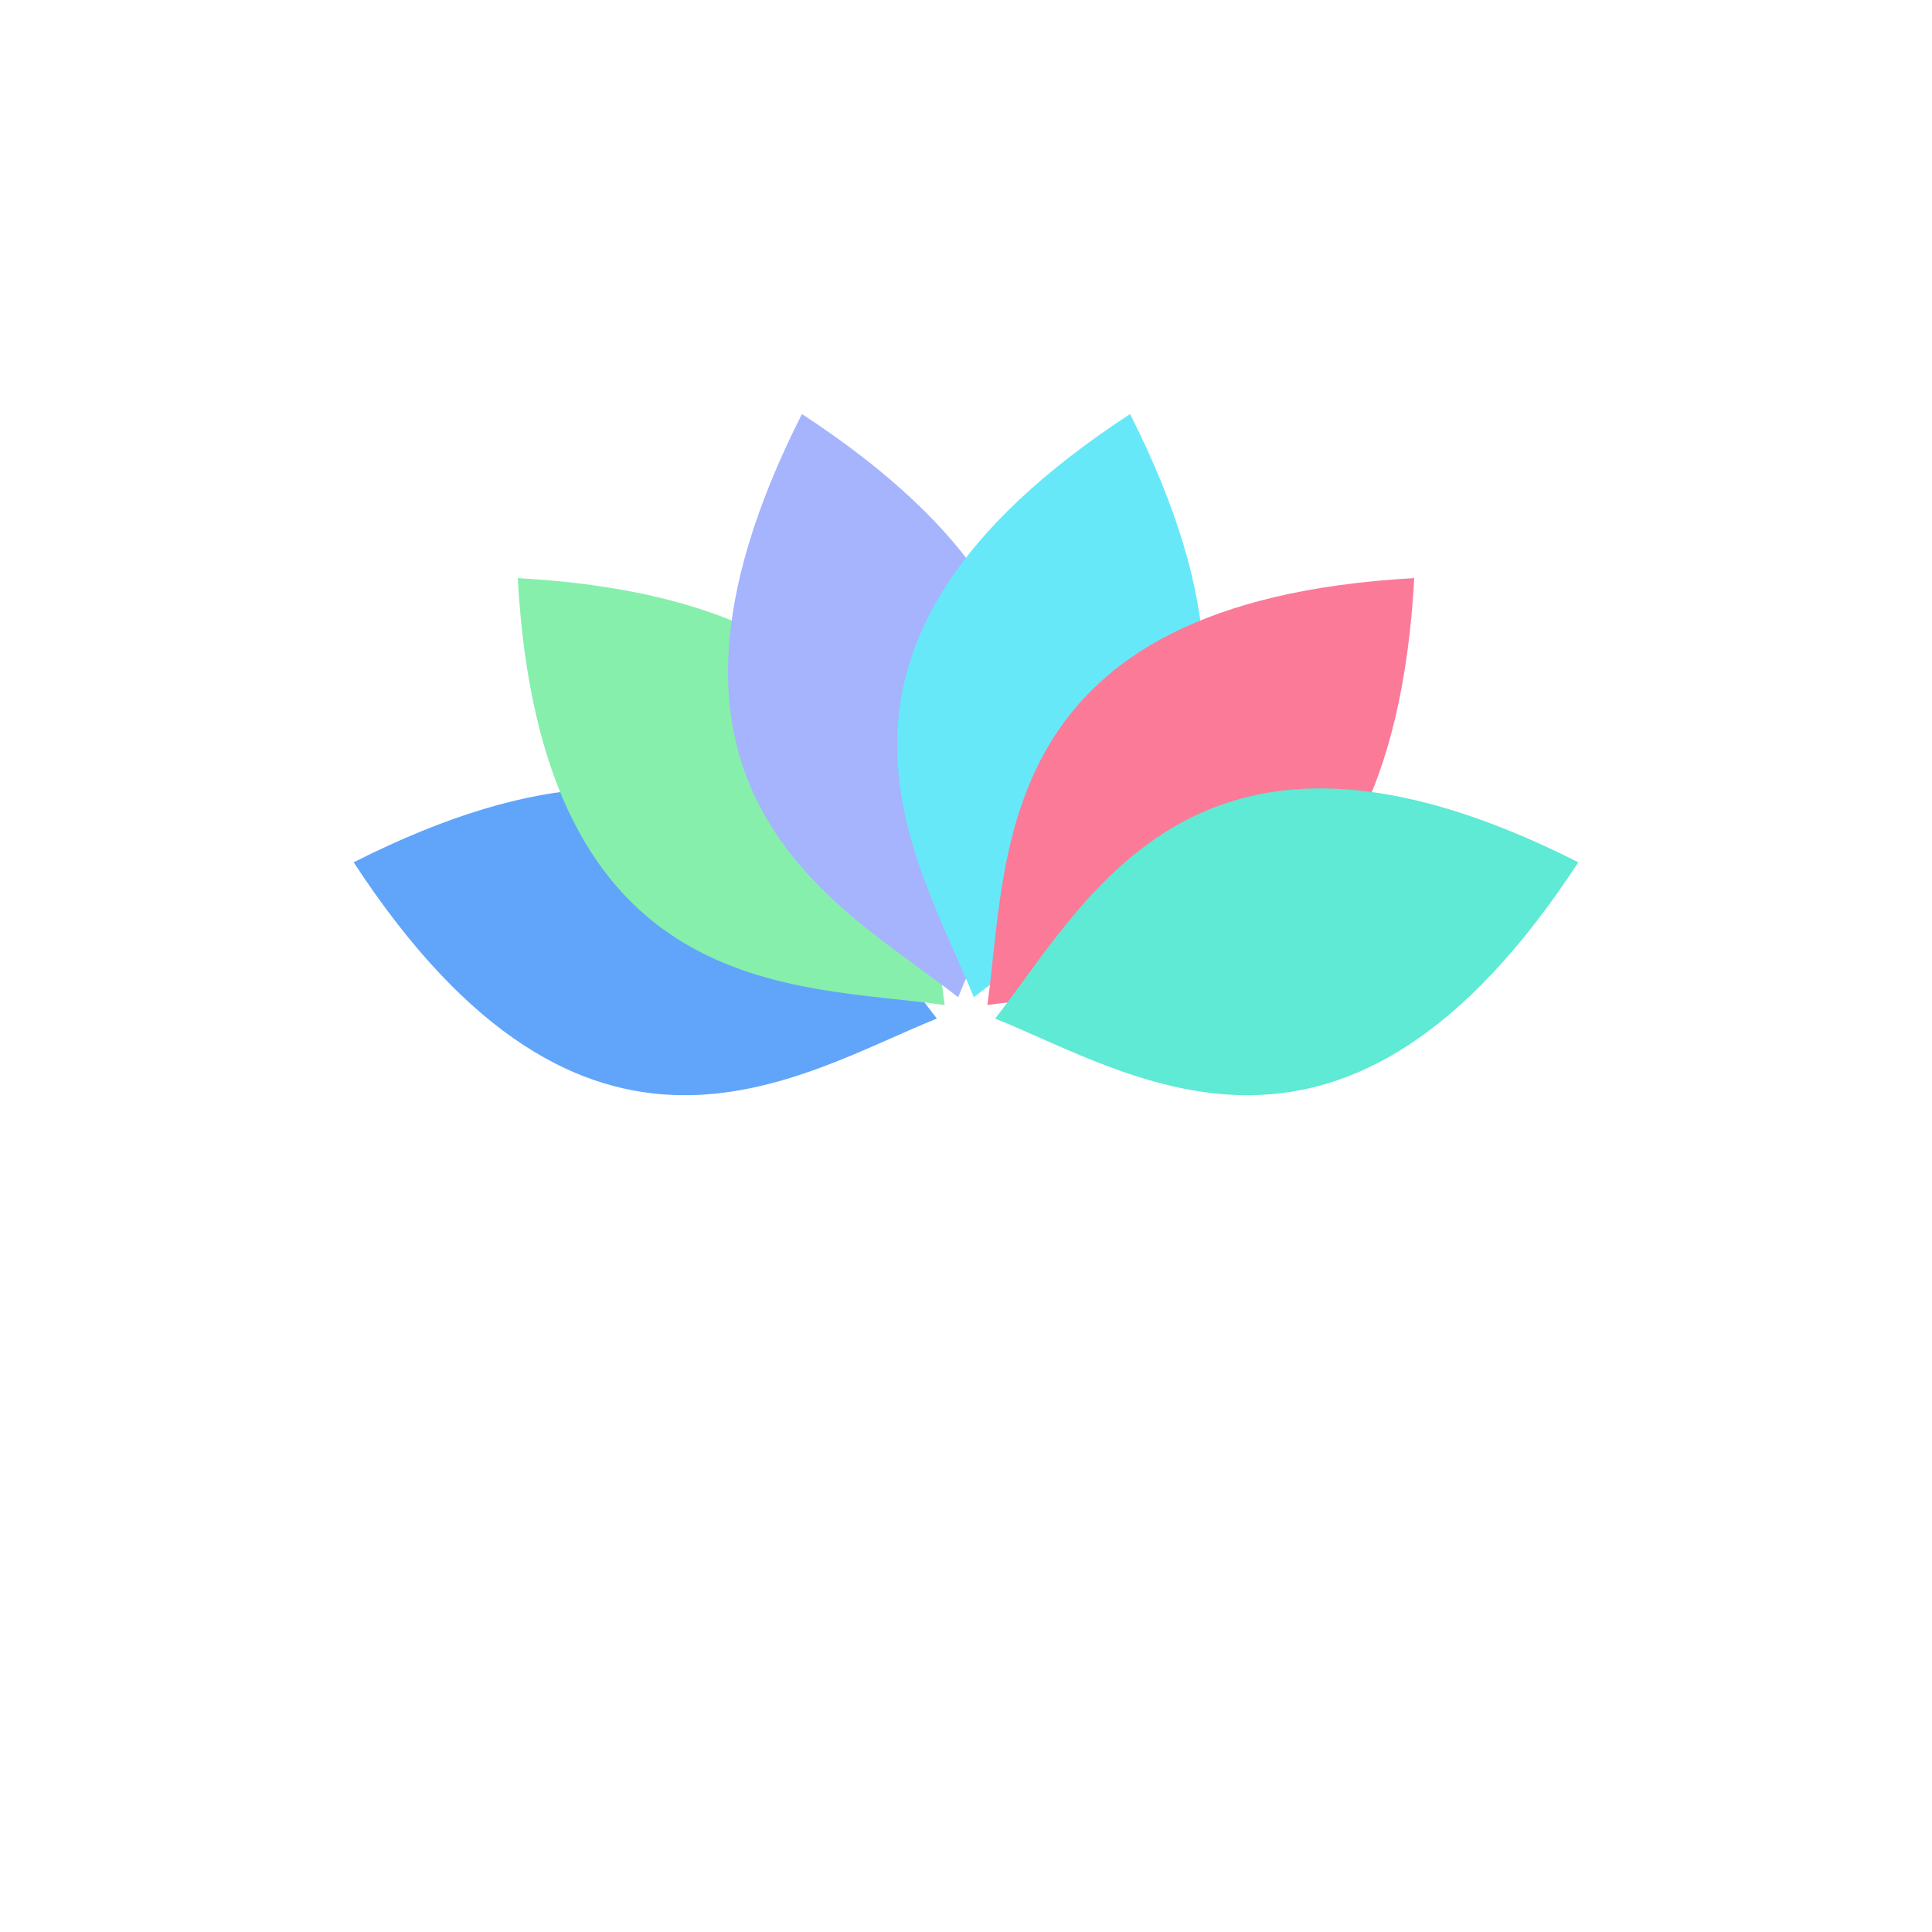
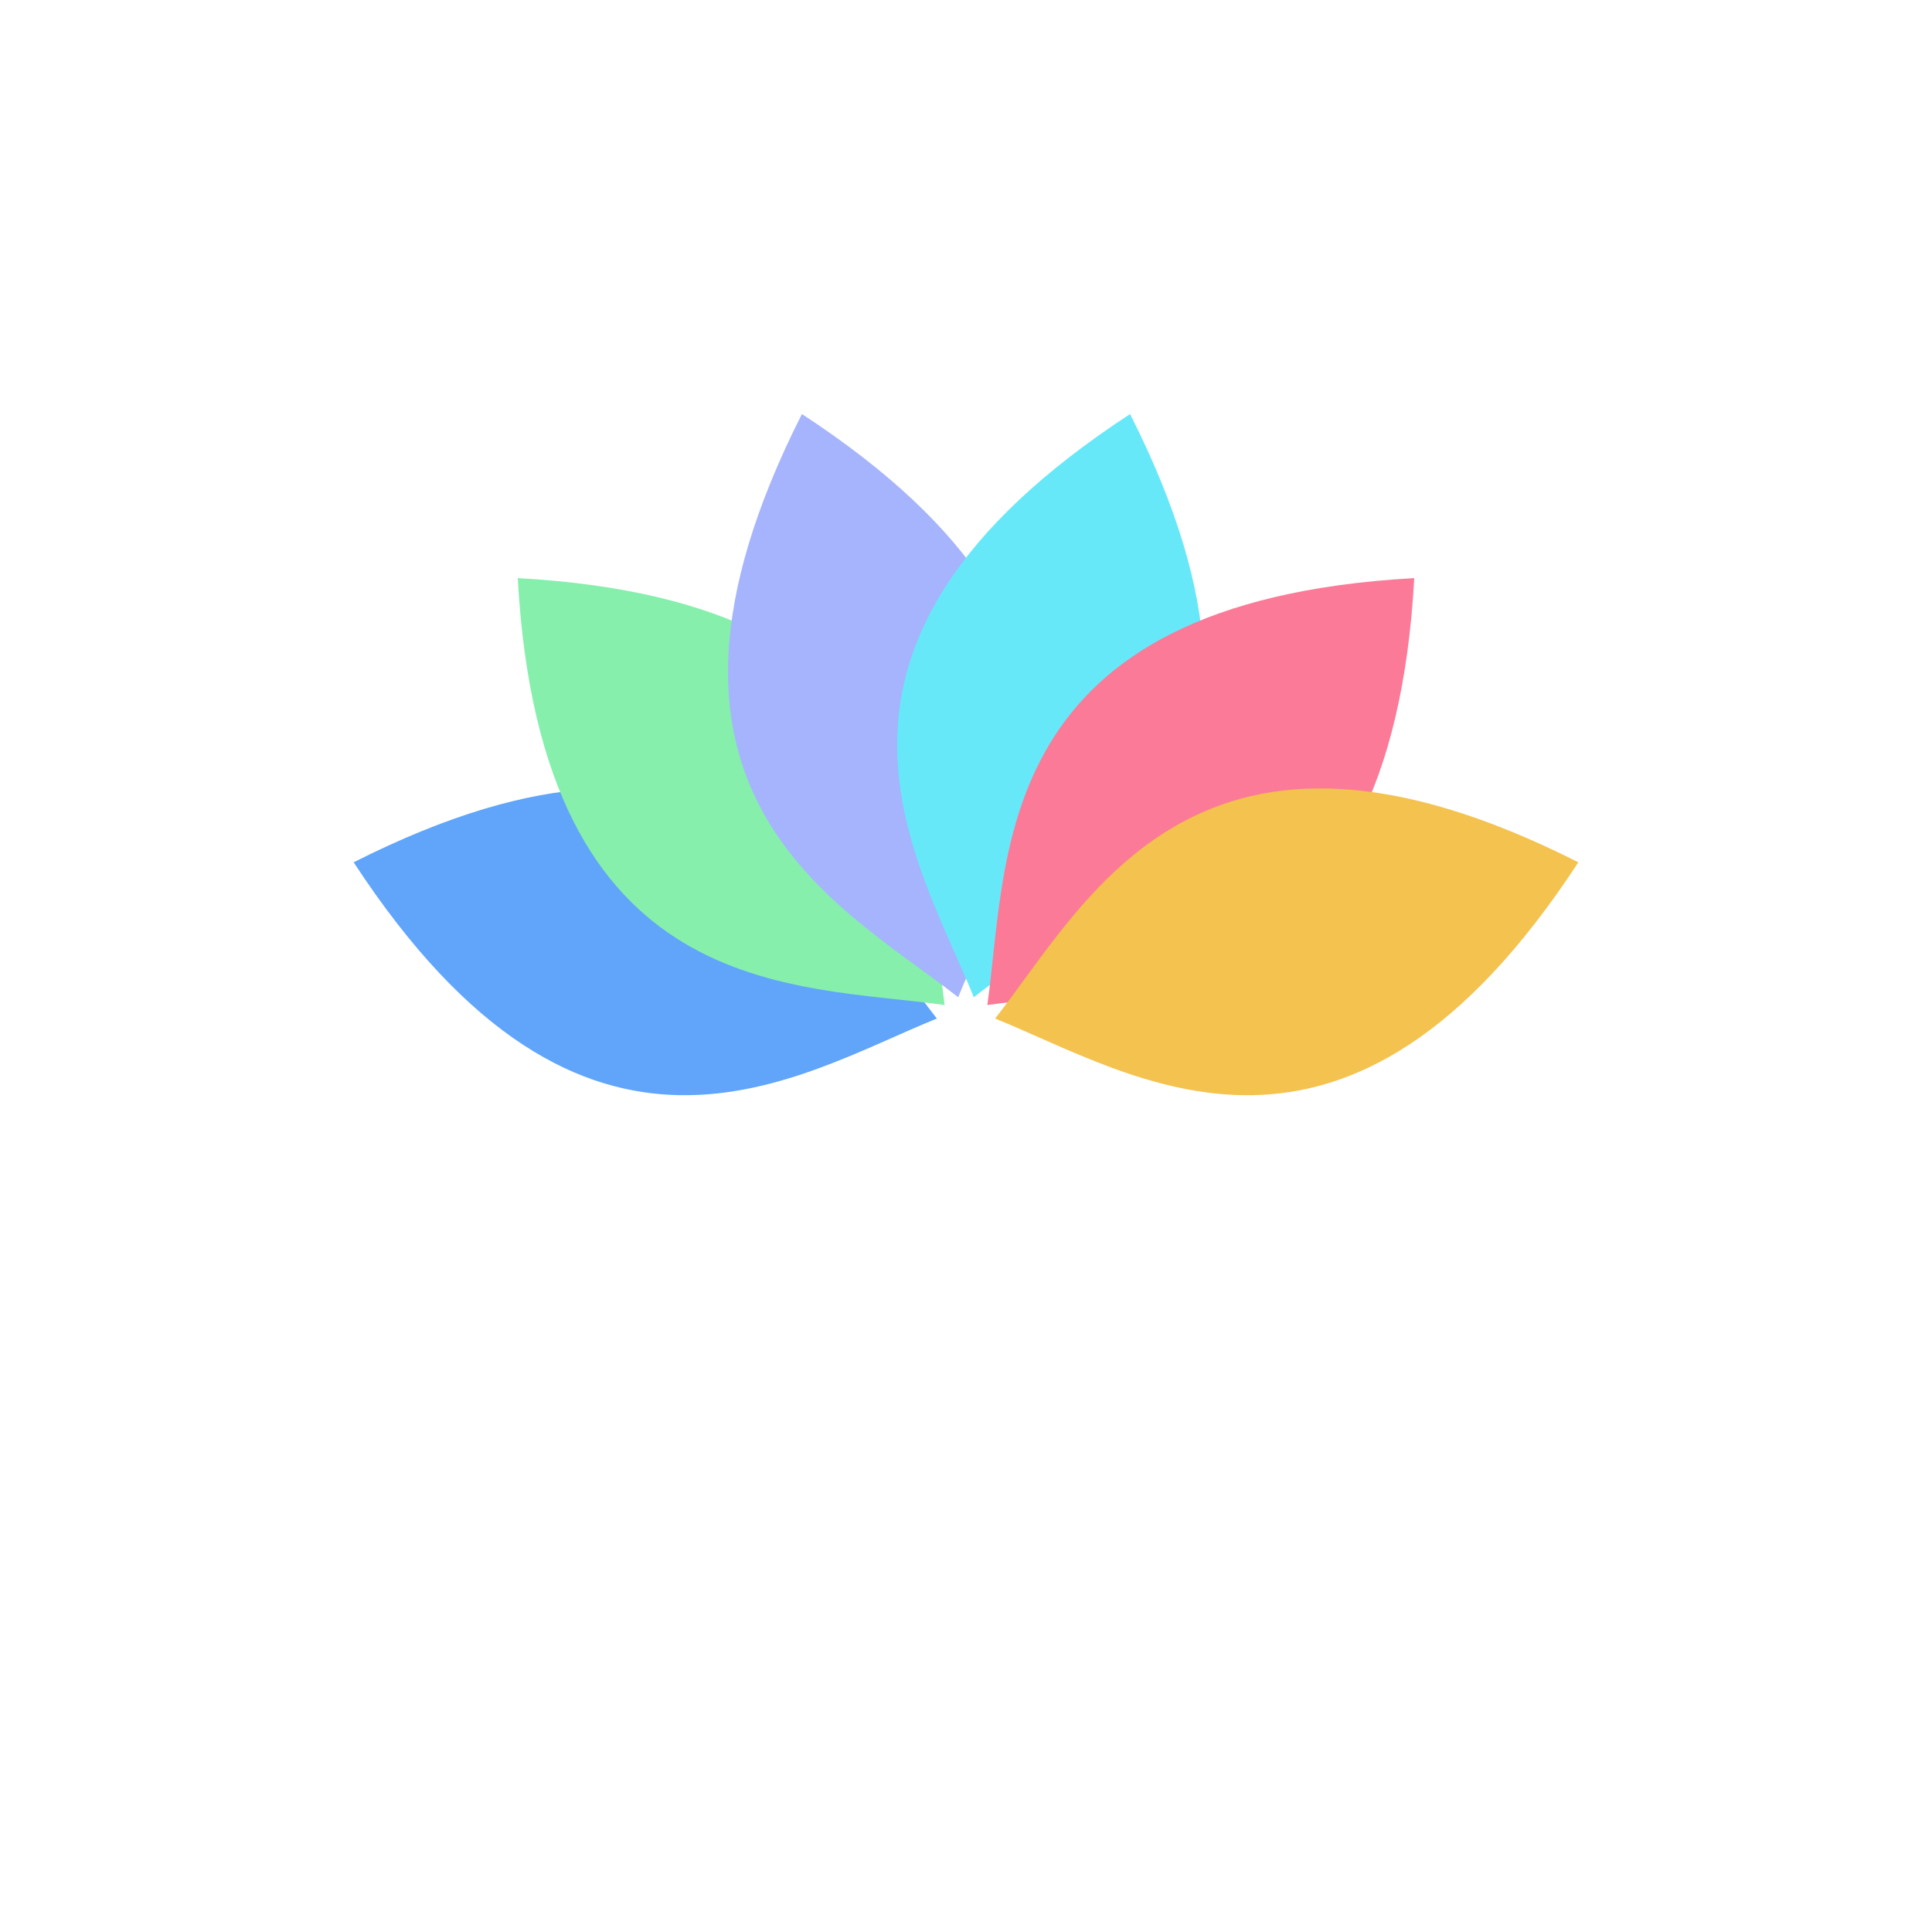
<svg xmlns="http://www.w3.org/2000/svg" width="512" height="512" viewBox="0 0 64 64">
  <path d="M 0 -1 C -3.01 -5.00, -9.40 -10.50, 0.00 -21.00 C 9.40 -10.50, 3.01 -5.00, 0 -1 Z" fill="#60a5fa" transform="translate(32 34) rotate(-75)" />
  <path d="M 0 -1 C -3.01 -5.00, -9.40 -10.50, 0.00 -21.00 C 9.40 -10.50, 3.01 -5.00, 0 -1 Z" fill="#86efac" transform="translate(32 34) rotate(-45)" />
  <path d="M 0 -1 C -3.01 -5.00, -9.40 -10.50, 0.00 -21.00 C 9.40 -10.50, 3.01 -5.00, 0 -1 Z" fill="#a5b4fc" transform="translate(32 34) rotate(-15)" />
  <path d="M 0 -1 C -3.01 -5.00, -9.40 -10.50, 0.00 -21.00 C 9.40 -10.50, 3.01 -5.00, 0 -1 Z" fill="#67e8f9" transform="translate(32 34) rotate(15)" />
  <path d="M 0 -1 C -3.01 -5.00, -9.40 -10.50, 0.00 -21.00 C 9.40 -10.50, 3.01 -5.00, 0 -1 Z" fill="#fb7a98" transform="translate(32 34) rotate(45)" />
-   <path d="M 0 -1 C -3.01 -5.00, -9.40 -10.50, 0.00 -21.00 C 9.40 -10.50, 3.01 -5.00, 0 -1 Z" fill="#5eead4" transform="translate(32 34) rotate(75)" />
+   <path d="M 0 -1 C -3.01 -5.00, -9.40 -10.50, 0.00 -21.00 C 9.40 -10.50, 3.01 -5.00, 0 -1 Z" fill="#f4c24e" transform="translate(32 34) rotate(75)" />
</svg>
